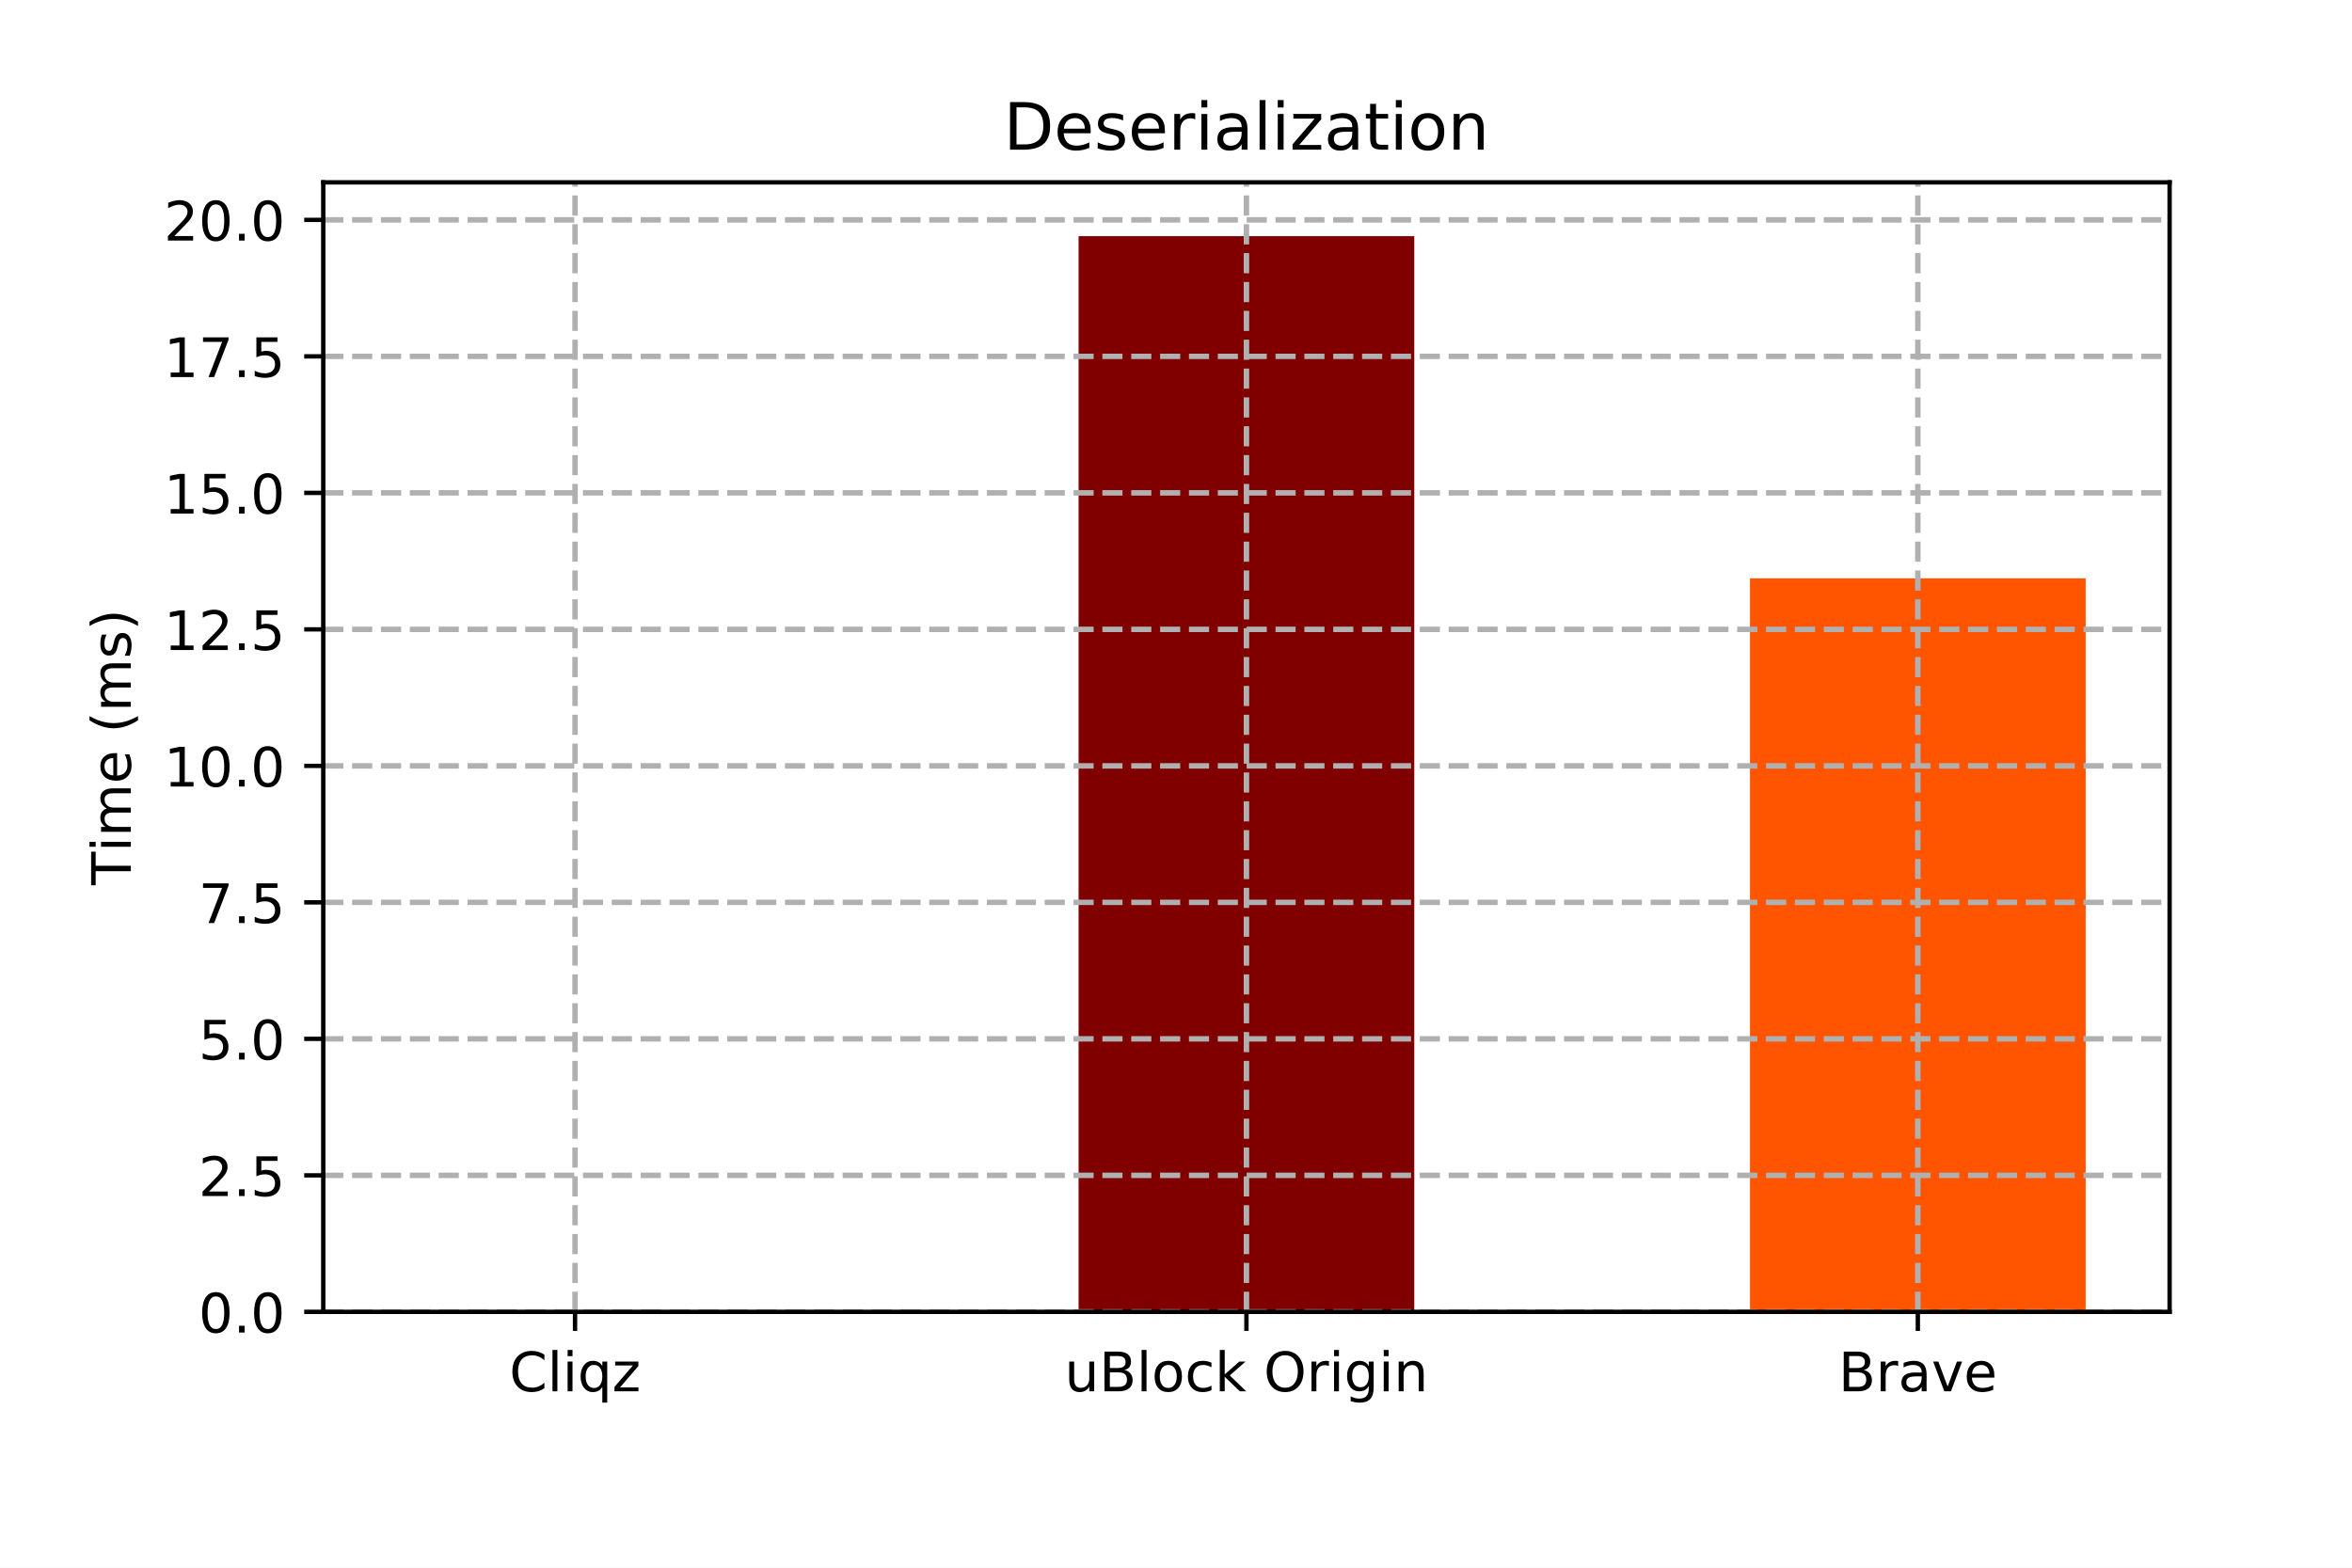
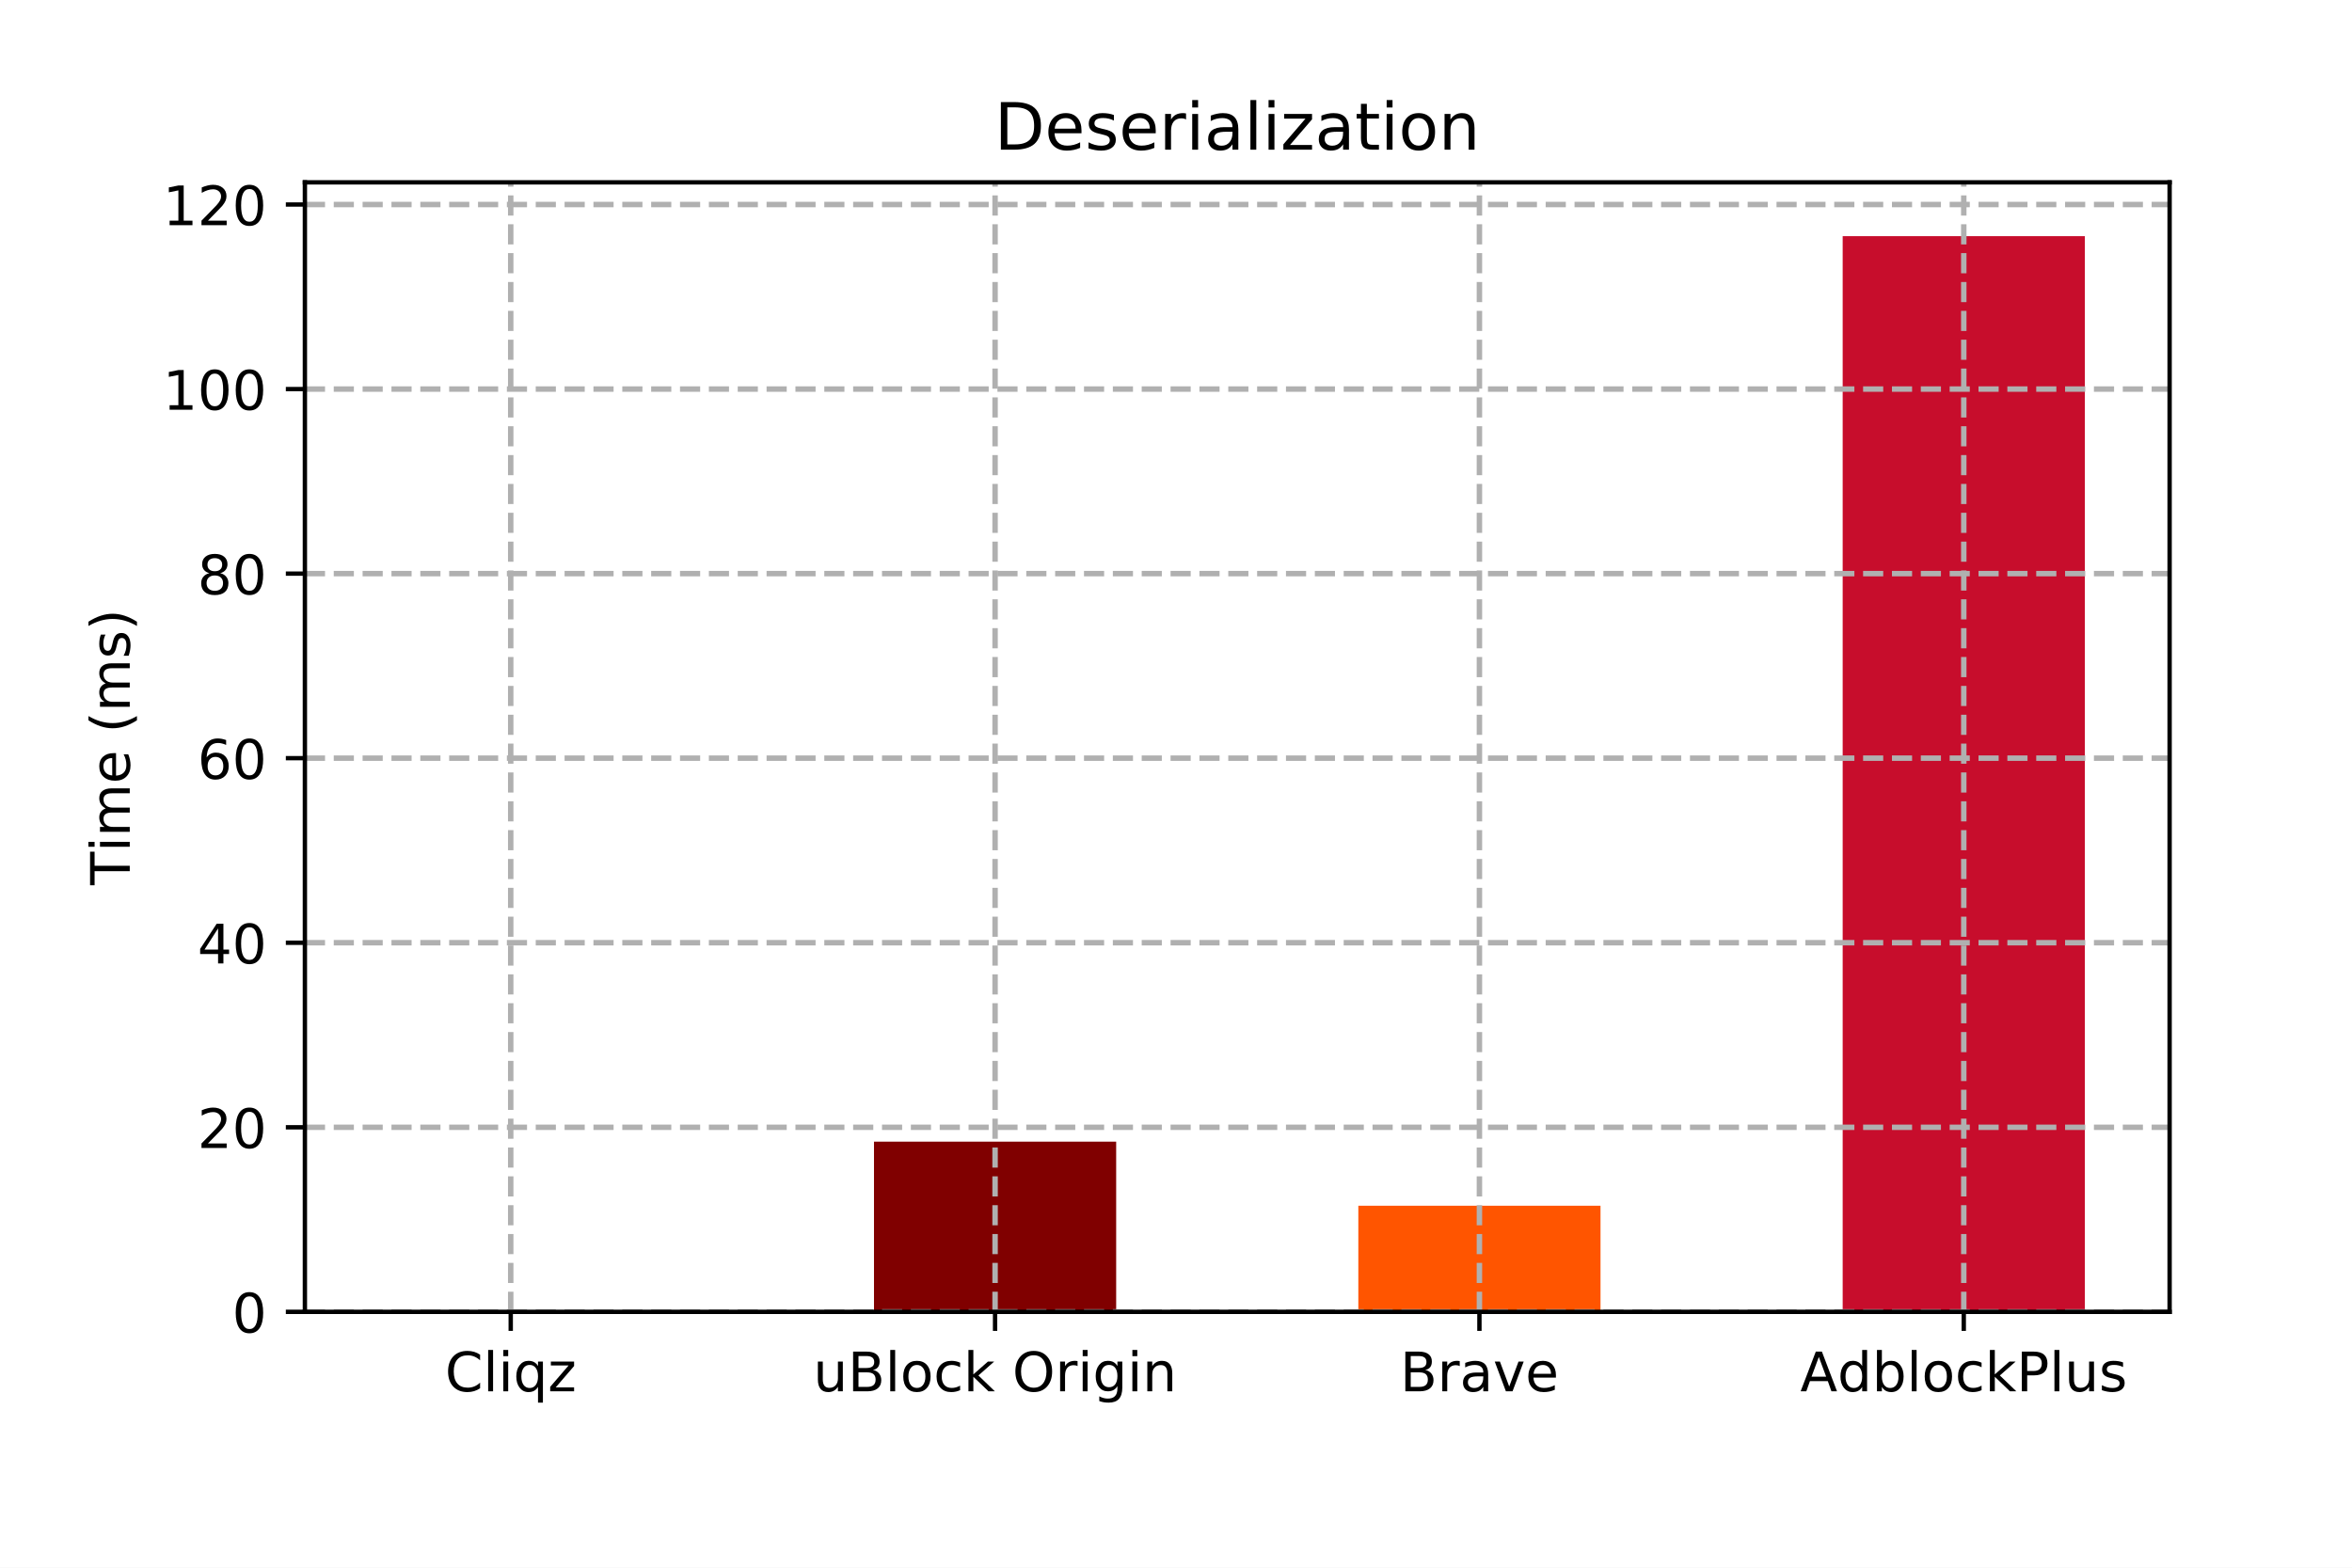
<svg xmlns="http://www.w3.org/2000/svg" xmlns:xlink="http://www.w3.org/1999/xlink" height="288pt" version="1.1" viewBox="0 0 432 288" width="432pt">
  <defs>
    <style type="text/css">
*{stroke-linecap:butt;stroke-linejoin:round;}
  </style>
  </defs>
  <g id="figure_1">
    <g id="patch_1">
      <path d="M 0 288  L 432 288  L 432 0  L 0 0  z " style="fill:#ffffff;" />
    </g>
    <g id="axes_1">
      <g id="patch_2">
-         <path d="M 59.375 241  L 398.5 241  L 398.5 33.5  L 59.375 33.5  z " style="fill:#ffffff;" />
+         <path d="M 56 241  L 398.5 241  L 398.5 33.5  L 56 33.5  z " style="fill:#ffffff;" />
      </g>
      <g id="patch_3">
-         <path clip-path="url(#p4734fa3792)" d="M 74.79 241  L 136.449 241  L 136.449 240.829  L 74.79 240.829  z " style="fill:#00aff0;" />
+         <path clip-path="url(#p1ea967d559)" d="M 71.568 241  L 116.049 241  L 116.049 240.891  L 71.568 240.891  z " style="fill:#00aff0;" />
      </g>
      <g id="patch_4">
-         <path clip-path="url(#p4734fa3792)" d="M 198.108 241  L 259.767 241  L 259.767 43.381  L 198.108 43.381  z " style="fill:#800000;" />
+         <path clip-path="url(#p1ea967d559)" d="M 160.529 241  L 205.01 241  L 205.01 209.735  L 160.529 209.735  z " style="fill:#800000;" />
      </g>
      <g id="patch_5">
-         <path clip-path="url(#p4734fa3792)" d="M 321.426 241  L 383.085 241  L 383.085 106.247  L 321.426 106.247  z " style="fill:#ff5500;" />
+         <path clip-path="url(#p1ea967d559)" d="M 249.49 241  L 293.971 241  L 293.971 221.506  L 249.49 221.506  z " style="fill:#ff5500;" />
+       </g>
+       <g id="patch_6">
+         <path clip-path="url(#p1ea967d559)" d="M 338.451 241  L 382.932 241  L 382.932 43.381  L 338.451 43.381  z " style="fill:#c70d2c;" />
      </g>
      <g id="matplotlib.axis_1">
        <g id="xtick_1">
          <g id="line2d_1">
-             <path clip-path="url(#p4734fa3792)" d="M 105.619 241  L 105.619 33.5  " style="fill:none;stroke:#b0b0b0;stroke-dasharray:3.7,1.6;stroke-dashoffset:0;" />
+             <path clip-path="url(#p1ea967d559)" d="M 93.808 241  L 93.808 33.5  " style="fill:none;stroke:#b0b0b0;stroke-dasharray:3.7,1.6;stroke-dashoffset:0;" />
          </g>
          <g id="line2d_2">
            <defs>
-               <path d="M 0 0  L 0 3.5  " id="mdade54102e" style="stroke:#000000;stroke-width:0.8;" />
-             </defs>
-             <g>
-               <use style="stroke:#000000;stroke-width:0.8;" x="105.619" xlink:href="#mdade54102e" y="241" />
+               <path d="M 0 0  L 0 3.5  " id="m08ce6fa8f7" style="stroke:#000000;stroke-width:0.8;" />
+             </defs>
+             <g>
+               <use style="stroke:#000000;stroke-width:0.8;" x="93.808" xlink:href="#m08ce6fa8f7" y="241" />
            </g>
          </g>
          <g id="text_1">
            <defs>
              <path d="M 64.406 67.281  L 64.406 56.891  Q 59.422 61.531 53.781 63.812  Q 48.141 66.109 41.797 66.109  Q 29.297 66.109 22.656 58.469  Q 16.016 50.828 16.016 36.375  Q 16.016 21.969 22.656 14.328  Q 29.297 6.688 41.797 6.688  Q 48.141 6.688 53.781 8.984  Q 59.422 11.281 64.406 15.922  L 64.406 5.609  Q 59.234 2.094 53.438 0.328  Q 47.656 -1.422 41.219 -1.422  Q 24.656 -1.422 15.125 8.703  Q 5.609 18.844 5.609 36.375  Q 5.609 53.953 15.125 64.078  Q 24.656 74.219 41.219 74.219  Q 47.75 74.219 53.531 72.484  Q 59.328 70.75 64.406 67.281  z " id="DejaVuSans-67" />
              <path d="M 9.422 75.984  L 18.406 75.984  L 18.406 0  L 9.422 0  z " id="DejaVuSans-108" />
              <path d="M 9.422 54.688  L 18.406 54.688  L 18.406 0  L 9.422 0  z M 9.422 75.984  L 18.406 75.984  L 18.406 64.594  L 9.422 64.594  z " id="DejaVuSans-105" />
              <path d="M 14.797 27.297  Q 14.797 17.391 18.875 11.75  Q 22.953 6.109 30.078 6.109  Q 37.203 6.109 41.297 11.75  Q 45.406 17.391 45.406 27.297  Q 45.406 37.203 41.297 42.844  Q 37.203 48.484 30.078 48.484  Q 22.953 48.484 18.875 42.844  Q 14.797 37.203 14.797 27.297  z M 45.406 8.203  Q 42.578 3.328 38.25 0.953  Q 33.938 -1.422 27.875 -1.422  Q 17.969 -1.422 11.734 6.484  Q 5.516 14.406 5.516 27.297  Q 5.516 40.188 11.734 48.094  Q 17.969 56 27.875 56  Q 33.938 56 38.25 53.625  Q 42.578 51.266 45.406 46.391  L 45.406 54.688  L 54.391 54.688  L 54.391 -20.797  L 45.406 -20.797  z " id="DejaVuSans-113" />
              <path d="M 5.516 54.688  L 48.188 54.688  L 48.188 46.484  L 14.406 7.172  L 48.188 7.172  L 48.188 0  L 4.297 0  L 4.297 8.203  L 38.094 47.516  L 5.516 47.516  z " id="DejaVuSans-122" />
            </defs>
-             <g transform="translate(93.55135 255.5984)scale(0.1 -0.1)">
+             <g transform="translate(81.74047 255.5984)scale(0.1 -0.1)">
              <use xlink:href="#DejaVuSans-67" />
              <use x="69.824" xlink:href="#DejaVuSans-108" />
              <use x="97.607" xlink:href="#DejaVuSans-105" />
              <use x="125.391" xlink:href="#DejaVuSans-113" />
              <use x="188.867" xlink:href="#DejaVuSans-122" />
            </g>
          </g>
        </g>
        <g id="xtick_2">
          <g id="line2d_3">
-             <path clip-path="url(#p4734fa3792)" d="M 228.938 241  L 228.938 33.5  " style="fill:none;stroke:#b0b0b0;stroke-dasharray:3.7,1.6;stroke-dashoffset:0;" />
+             <path clip-path="url(#p1ea967d559)" d="M 182.769 241  L 182.769 33.5  " style="fill:none;stroke:#b0b0b0;stroke-dasharray:3.7,1.6;stroke-dashoffset:0;" />
          </g>
          <g id="line2d_4">
            <g>
-               <use style="stroke:#000000;stroke-width:0.8;" x="228.938" xlink:href="#mdade54102e" y="241" />
+               <use style="stroke:#000000;stroke-width:0.8;" x="182.769" xlink:href="#m08ce6fa8f7" y="241" />
            </g>
          </g>
          <g id="text_2">
            <defs>
              <path d="M 8.5 21.578  L 8.5 54.688  L 17.484 54.688  L 17.484 21.922  Q 17.484 14.156 20.5 10.266  Q 23.531 6.391 29.594 6.391  Q 36.859 6.391 41.078 11.031  Q 45.312 15.672 45.312 23.688  L 45.312 54.688  L 54.297 54.688  L 54.297 0  L 45.312 0  L 45.312 8.406  Q 42.047 3.422 37.719 1  Q 33.406 -1.422 27.688 -1.422  Q 18.266 -1.422 13.375 4.438  Q 8.5 10.297 8.5 21.578  z M 31.109 56  z " id="DejaVuSans-117" />
              <path d="M 19.672 34.812  L 19.672 8.109  L 35.5 8.109  Q 43.453 8.109 47.281 11.406  Q 51.125 14.703 51.125 21.484  Q 51.125 28.328 47.281 31.562  Q 43.453 34.812 35.5 34.812  z M 19.672 64.797  L 19.672 42.828  L 34.281 42.828  Q 41.5 42.828 45.031 45.531  Q 48.578 48.25 48.578 53.812  Q 48.578 59.328 45.031 62.062  Q 41.5 64.797 34.281 64.797  z M 9.812 72.906  L 35.016 72.906  Q 46.297 72.906 52.391 68.219  Q 58.5 63.531 58.5 54.891  Q 58.5 48.188 55.375 44.234  Q 52.25 40.281 46.188 39.312  Q 53.469 37.75 57.5 32.781  Q 61.531 27.828 61.531 20.406  Q 61.531 10.641 54.891 5.312  Q 48.25 0 35.984 0  L 9.812 0  z " id="DejaVuSans-66" />
              <path d="M 30.609 48.391  Q 23.391 48.391 19.188 42.75  Q 14.984 37.109 14.984 27.297  Q 14.984 17.484 19.156 11.844  Q 23.344 6.203 30.609 6.203  Q 37.797 6.203 41.984 11.859  Q 46.188 17.531 46.188 27.297  Q 46.188 37.016 41.984 42.703  Q 37.797 48.391 30.609 48.391  z M 30.609 56  Q 42.328 56 49.016 48.375  Q 55.719 40.766 55.719 27.297  Q 55.719 13.875 49.016 6.219  Q 42.328 -1.422 30.609 -1.422  Q 18.844 -1.422 12.172 6.219  Q 5.516 13.875 5.516 27.297  Q 5.516 40.766 12.172 48.375  Q 18.844 56 30.609 56  z " id="DejaVuSans-111" />
              <path d="M 48.781 52.594  L 48.781 44.188  Q 44.969 46.297 41.141 47.344  Q 37.312 48.391 33.406 48.391  Q 24.656 48.391 19.812 42.844  Q 14.984 37.312 14.984 27.297  Q 14.984 17.281 19.812 11.734  Q 24.656 6.203 33.406 6.203  Q 37.312 6.203 41.141 7.25  Q 44.969 8.297 48.781 10.406  L 48.781 2.094  Q 45.016 0.344 40.984 -0.531  Q 36.969 -1.422 32.422 -1.422  Q 20.062 -1.422 12.781 6.344  Q 5.516 14.109 5.516 27.297  Q 5.516 40.672 12.859 48.328  Q 20.219 56 33.016 56  Q 37.156 56 41.109 55.141  Q 45.062 54.297 48.781 52.594  z " id="DejaVuSans-99" />
              <path d="M 9.078 75.984  L 18.109 75.984  L 18.109 31.109  L 44.922 54.688  L 56.391 54.688  L 27.391 29.109  L 57.625 0  L 45.906 0  L 18.109 26.703  L 18.109 0  L 9.078 0  z " id="DejaVuSans-107" />
              <path id="DejaVuSans-32" />
              <path d="M 39.406 66.219  Q 28.656 66.219 22.328 58.203  Q 16.016 50.203 16.016 36.375  Q 16.016 22.609 22.328 14.594  Q 28.656 6.594 39.406 6.594  Q 50.141 6.594 56.422 14.594  Q 62.703 22.609 62.703 36.375  Q 62.703 50.203 56.422 58.203  Q 50.141 66.219 39.406 66.219  z M 39.406 74.219  Q 54.734 74.219 63.906 63.938  Q 73.094 53.656 73.094 36.375  Q 73.094 19.141 63.906 8.859  Q 54.734 -1.422 39.406 -1.422  Q 24.031 -1.422 14.812 8.828  Q 5.609 19.094 5.609 36.375  Q 5.609 53.656 14.812 63.938  Q 24.031 74.219 39.406 74.219  z " id="DejaVuSans-79" />
              <path d="M 41.109 46.297  Q 39.594 47.172 37.812 47.578  Q 36.031 48 33.891 48  Q 26.266 48 22.188 43.047  Q 18.109 38.094 18.109 28.812  L 18.109 0  L 9.078 0  L 9.078 54.688  L 18.109 54.688  L 18.109 46.188  Q 20.953 51.172 25.484 53.578  Q 30.031 56 36.531 56  Q 37.453 56 38.578 55.875  Q 39.703 55.766 41.062 55.516  z " id="DejaVuSans-114" />
              <path d="M 45.406 27.984  Q 45.406 37.75 41.375 43.109  Q 37.359 48.484 30.078 48.484  Q 22.859 48.484 18.828 43.109  Q 14.797 37.75 14.797 27.984  Q 14.797 18.266 18.828 12.891  Q 22.859 7.516 30.078 7.516  Q 37.359 7.516 41.375 12.891  Q 45.406 18.266 45.406 27.984  z M 54.391 6.781  Q 54.391 -7.172 48.188 -13.984  Q 42 -20.797 29.203 -20.797  Q 24.469 -20.797 20.266 -20.094  Q 16.062 -19.391 12.109 -17.922  L 12.109 -9.188  Q 16.062 -11.328 19.922 -12.344  Q 23.781 -13.375 27.781 -13.375  Q 36.625 -13.375 41.016 -8.766  Q 45.406 -4.156 45.406 5.172  L 45.406 9.625  Q 42.625 4.781 38.281 2.391  Q 33.938 0 27.875 0  Q 17.828 0 11.672 7.656  Q 5.516 15.328 5.516 27.984  Q 5.516 40.672 11.672 48.328  Q 17.828 56 27.875 56  Q 33.938 56 38.281 53.609  Q 42.625 51.219 45.406 46.391  L 45.406 54.688  L 54.391 54.688  z " id="DejaVuSans-103" />
              <path d="M 54.891 33.016  L 54.891 0  L 45.906 0  L 45.906 32.719  Q 45.906 40.484 42.875 44.328  Q 39.844 48.188 33.797 48.188  Q 26.516 48.188 22.312 43.547  Q 18.109 38.922 18.109 30.906  L 18.109 0  L 9.078 0  L 9.078 54.688  L 18.109 54.688  L 18.109 46.188  Q 21.344 51.125 25.703 53.562  Q 30.078 56 35.797 56  Q 45.219 56 50.047 50.172  Q 54.891 44.344 54.891 33.016  z " id="DejaVuSans-110" />
            </defs>
-             <g transform="translate(195.5437 255.5984)scale(0.1 -0.1)">
+             <g transform="translate(149.3757 255.5984)scale(0.1 -0.1)">
              <use xlink:href="#DejaVuSans-117" />
              <use x="63.379" xlink:href="#DejaVuSans-66" />
              <use x="131.982" xlink:href="#DejaVuSans-108" />
              <use x="159.766" xlink:href="#DejaVuSans-111" />
              <use x="220.947" xlink:href="#DejaVuSans-99" />
              <use x="275.928" xlink:href="#DejaVuSans-107" />
              <use x="333.838" xlink:href="#DejaVuSans-32" />
              <use x="365.625" xlink:href="#DejaVuSans-79" />
              <use x="444.336" xlink:href="#DejaVuSans-114" />
              <use x="485.449" xlink:href="#DejaVuSans-105" />
              <use x="513.232" xlink:href="#DejaVuSans-103" />
              <use x="576.709" xlink:href="#DejaVuSans-105" />
              <use x="604.492" xlink:href="#DejaVuSans-110" />
            </g>
          </g>
        </g>
        <g id="xtick_3">
          <g id="line2d_5">
-             <path clip-path="url(#p4734fa3792)" d="M 352.256 241  L 352.256 33.5  " style="fill:none;stroke:#b0b0b0;stroke-dasharray:3.7,1.6;stroke-dashoffset:0;" />
+             <path clip-path="url(#p1ea967d559)" d="M 271.731 241  L 271.731 33.5  " style="fill:none;stroke:#b0b0b0;stroke-dasharray:3.7,1.6;stroke-dashoffset:0;" />
          </g>
          <g id="line2d_6">
            <g>
-               <use style="stroke:#000000;stroke-width:0.8;" x="352.256" xlink:href="#mdade54102e" y="241" />
+               <use style="stroke:#000000;stroke-width:0.8;" x="271.731" xlink:href="#m08ce6fa8f7" y="241" />
            </g>
          </g>
          <g id="text_3">
            <defs>
              <path d="M 34.281 27.484  Q 23.391 27.484 19.188 25  Q 14.984 22.516 14.984 16.5  Q 14.984 11.719 18.141 8.906  Q 21.297 6.109 26.703 6.109  Q 34.188 6.109 38.703 11.406  Q 43.219 16.703 43.219 25.484  L 43.219 27.484  z M 52.203 31.203  L 52.203 0  L 43.219 0  L 43.219 8.297  Q 40.141 3.328 35.547 0.953  Q 30.953 -1.422 24.312 -1.422  Q 15.922 -1.422 10.953 3.297  Q 6 8.016 6 15.922  Q 6 25.141 12.172 29.828  Q 18.359 34.516 30.609 34.516  L 43.219 34.516  L 43.219 35.406  Q 43.219 41.609 39.141 45  Q 35.062 48.391 27.688 48.391  Q 23 48.391 18.547 47.266  Q 14.109 46.141 10.016 43.891  L 10.016 52.203  Q 14.938 54.109 19.578 55.047  Q 24.219 56 28.609 56  Q 40.484 56 46.344 49.844  Q 52.203 43.703 52.203 31.203  z " id="DejaVuSans-97" />
              <path d="M 2.984 54.688  L 12.5 54.688  L 29.594 8.797  L 46.688 54.688  L 56.203 54.688  L 35.688 0  L 23.484 0  z " id="DejaVuSans-118" />
              <path d="M 56.203 29.594  L 56.203 25.203  L 14.891 25.203  Q 15.484 15.922 20.484 11.062  Q 25.484 6.203 34.422 6.203  Q 39.594 6.203 44.453 7.469  Q 49.312 8.734 54.109 11.281  L 54.109 2.781  Q 49.266 0.734 44.188 -0.344  Q 39.109 -1.422 33.891 -1.422  Q 20.797 -1.422 13.156 6.188  Q 5.516 13.812 5.516 26.812  Q 5.516 40.234 12.766 48.109  Q 20.016 56 32.328 56  Q 43.359 56 49.781 48.891  Q 56.203 41.797 56.203 29.594  z M 47.219 32.234  Q 47.125 39.594 43.094 43.984  Q 39.062 48.391 32.422 48.391  Q 24.906 48.391 20.391 44.141  Q 15.875 39.891 15.188 32.172  z " id="DejaVuSans-101" />
            </defs>
-             <g transform="translate(337.6697 255.5984)scale(0.1 -0.1)">
+             <g transform="translate(257.1446 255.5984)scale(0.1 -0.1)">
              <use xlink:href="#DejaVuSans-66" />
              <use x="68.604" xlink:href="#DejaVuSans-114" />
              <use x="109.717" xlink:href="#DejaVuSans-97" />
              <use x="170.996" xlink:href="#DejaVuSans-118" />
              <use x="230.176" xlink:href="#DejaVuSans-101" />
            </g>
          </g>
        </g>
+         <g id="xtick_4">
+           <g id="line2d_7">
+             <path clip-path="url(#p1ea967d559)" d="M 360.692 241  L 360.692 33.5  " style="fill:none;stroke:#b0b0b0;stroke-dasharray:3.7,1.6;stroke-dashoffset:0;" />
+           </g>
+           <g id="line2d_8">
+             <g>
+               <use style="stroke:#000000;stroke-width:0.8;" x="360.692" xlink:href="#m08ce6fa8f7" y="241" />
+             </g>
+           </g>
+           <g id="text_4">
+             <defs>
+               <path d="M 34.188 63.188  L 20.797 26.906  L 47.609 26.906  z M 28.609 72.906  L 39.797 72.906  L 67.578 0  L 57.328 0  L 50.688 18.703  L 17.828 18.703  L 11.188 0  L 0.781 0  z " id="DejaVuSans-65" />
+               <path d="M 45.406 46.391  L 45.406 75.984  L 54.391 75.984  L 54.391 0  L 45.406 0  L 45.406 8.203  Q 42.578 3.328 38.25 0.953  Q 33.938 -1.422 27.875 -1.422  Q 17.969 -1.422 11.734 6.484  Q 5.516 14.406 5.516 27.297  Q 5.516 40.188 11.734 48.094  Q 17.969 56 27.875 56  Q 33.938 56 38.25 53.625  Q 42.578 51.266 45.406 46.391  z M 14.797 27.297  Q 14.797 17.391 18.875 11.75  Q 22.953 6.109 30.078 6.109  Q 37.203 6.109 41.297 11.75  Q 45.406 17.391 45.406 27.297  Q 45.406 37.203 41.297 42.844  Q 37.203 48.484 30.078 48.484  Q 22.953 48.484 18.875 42.844  Q 14.797 37.203 14.797 27.297  z " id="DejaVuSans-100" />
+               <path d="M 48.688 27.297  Q 48.688 37.203 44.609 42.844  Q 40.531 48.484 33.406 48.484  Q 26.266 48.484 22.188 42.844  Q 18.109 37.203 18.109 27.297  Q 18.109 17.391 22.188 11.75  Q 26.266 6.109 33.406 6.109  Q 40.531 6.109 44.609 11.75  Q 48.688 17.391 48.688 27.297  z M 18.109 46.391  Q 20.953 51.266 25.266 53.625  Q 29.594 56 35.594 56  Q 45.562 56 51.781 48.094  Q 58.016 40.188 58.016 27.297  Q 58.016 14.406 51.781 6.484  Q 45.562 -1.422 35.594 -1.422  Q 29.594 -1.422 25.266 0.953  Q 20.953 3.328 18.109 8.203  L 18.109 0  L 9.078 0  L 9.078 75.984  L 18.109 75.984  z " id="DejaVuSans-98" />
+               <path d="M 19.672 64.797  L 19.672 37.406  L 32.078 37.406  Q 38.969 37.406 42.719 40.969  Q 46.484 44.531 46.484 51.125  Q 46.484 57.672 42.719 61.234  Q 38.969 64.797 32.078 64.797  z M 9.812 72.906  L 32.078 72.906  Q 44.344 72.906 50.609 67.359  Q 56.891 61.812 56.891 51.125  Q 56.891 40.328 50.609 34.812  Q 44.344 29.297 32.078 29.297  L 19.672 29.297  L 19.672 0  L 9.812 0  z " id="DejaVuSans-80" />
+               <path d="M 44.281 53.078  L 44.281 44.578  Q 40.484 46.531 36.375 47.5  Q 32.281 48.484 27.875 48.484  Q 21.188 48.484 17.844 46.438  Q 14.5 44.391 14.5 40.281  Q 14.5 37.156 16.891 35.375  Q 19.281 33.594 26.516 31.984  L 29.594 31.297  Q 39.156 29.25 43.188 25.516  Q 47.219 21.781 47.219 15.094  Q 47.219 7.469 41.188 3.016  Q 35.156 -1.422 24.609 -1.422  Q 20.219 -1.422 15.453 -0.562  Q 10.688 0.297 5.422 2  L 5.422 11.281  Q 10.406 8.688 15.234 7.391  Q 20.062 6.109 24.812 6.109  Q 31.156 6.109 34.562 8.281  Q 37.984 10.453 37.984 14.406  Q 37.984 18.062 35.516 20.016  Q 33.062 21.969 24.703 23.781  L 21.578 24.516  Q 13.234 26.266 9.516 29.906  Q 5.812 33.547 5.812 39.891  Q 5.812 47.609 11.281 51.797  Q 16.75 56 26.812 56  Q 31.781 56 36.172 55.266  Q 40.578 54.547 44.281 53.078  z " id="DejaVuSans-115" />
+             </defs>
+             <g transform="translate(330.6533 255.5984)scale(0.1 -0.1)">
+               <use xlink:href="#DejaVuSans-65" />
+               <use x="68.393" xlink:href="#DejaVuSans-100" />
+               <use x="131.869" xlink:href="#DejaVuSans-98" />
+               <use x="195.346" xlink:href="#DejaVuSans-108" />
+               <use x="223.129" xlink:href="#DejaVuSans-111" />
+               <use x="284.311" xlink:href="#DejaVuSans-99" />
+               <use x="339.291" xlink:href="#DejaVuSans-107" />
+               <use x="397.201" xlink:href="#DejaVuSans-80" />
+               <use x="457.504" xlink:href="#DejaVuSans-108" />
+               <use x="485.287" xlink:href="#DejaVuSans-117" />
+               <use x="548.666" xlink:href="#DejaVuSans-115" />
+             </g>
+           </g>
+         </g>
      </g>
      <g id="matplotlib.axis_2">
        <g id="ytick_1">
-           <g id="line2d_7">
-             <path clip-path="url(#p4734fa3792)" d="M 59.375 241  L 398.5 241  " style="fill:none;stroke:#b0b0b0;stroke-dasharray:3.7,1.6;stroke-dashoffset:0;" />
-           </g>
-           <g id="line2d_8">
-             <defs>
-               <path d="M 0 0  L -3.5 0  " id="me4d6c74200" style="stroke:#000000;stroke-width:0.8;" />
-             </defs>
-             <g>
-               <use style="stroke:#000000;stroke-width:0.8;" x="59.375" xlink:href="#me4d6c74200" y="241" />
-             </g>
-           </g>
-           <g id="text_4">
+           <g id="line2d_9">
+             <path clip-path="url(#p1ea967d559)" d="M 56 241  L 398.5 241  " style="fill:none;stroke:#b0b0b0;stroke-dasharray:3.7,1.6;stroke-dashoffset:0;" />
+           </g>
+           <g id="line2d_10">
+             <defs>
+               <path d="M 0 0  L -3.5 0  " id="m7f2d36bb5a" style="stroke:#000000;stroke-width:0.8;" />
+             </defs>
+             <g>
+               <use style="stroke:#000000;stroke-width:0.8;" x="56" xlink:href="#m7f2d36bb5a" y="241" />
+             </g>
+           </g>
+           <g id="text_5">
            <defs>
              <path d="M 31.781 66.406  Q 24.172 66.406 20.328 58.906  Q 16.5 51.422 16.5 36.375  Q 16.5 21.391 20.328 13.891  Q 24.172 6.391 31.781 6.391  Q 39.453 6.391 43.281 13.891  Q 47.125 21.391 47.125 36.375  Q 47.125 51.422 43.281 58.906  Q 39.453 66.406 31.781 66.406  z M 31.781 74.219  Q 44.047 74.219 50.516 64.516  Q 56.984 54.828 56.984 36.375  Q 56.984 17.969 50.516 8.266  Q 44.047 -1.422 31.781 -1.422  Q 19.531 -1.422 13.062 8.266  Q 6.594 17.969 6.594 36.375  Q 6.594 54.828 13.062 64.516  Q 19.531 74.219 31.781 74.219  z " id="DejaVuSans-48" />
-               <path d="M 10.688 12.406  L 21 12.406  L 21 0  L 10.688 0  z " id="DejaVuSans-46" />
-             </defs>
-             <g transform="translate(36.47187 244.7992)scale(0.1 -0.1)">
+             </defs>
+             <g transform="translate(42.6375 244.7992)scale(0.1 -0.1)">
              <use xlink:href="#DejaVuSans-48" />
-               <use x="63.623" xlink:href="#DejaVuSans-46" />
-               <use x="95.41" xlink:href="#DejaVuSans-48" />
            </g>
          </g>
        </g>
        <g id="ytick_2">
-           <g id="line2d_9">
-             <path clip-path="url(#p4734fa3792)" d="M 59.375 215.924  L 398.5 215.924  " style="fill:none;stroke:#b0b0b0;stroke-dasharray:3.7,1.6;stroke-dashoffset:0;" />
-           </g>
-           <g id="line2d_10">
-             <g>
-               <use style="stroke:#000000;stroke-width:0.8;" x="59.375" xlink:href="#me4d6c74200" y="215.924" />
-             </g>
-           </g>
-           <g id="text_5">
+           <g id="line2d_11">
+             <path clip-path="url(#p1ea967d559)" d="M 56 207.095  L 398.5 207.095  " style="fill:none;stroke:#b0b0b0;stroke-dasharray:3.7,1.6;stroke-dashoffset:0;" />
+           </g>
+           <g id="line2d_12">
+             <g>
+               <use style="stroke:#000000;stroke-width:0.8;" x="56" xlink:href="#m7f2d36bb5a" y="207.095" />
+             </g>
+           </g>
+           <g id="text_6">
            <defs>
              <path d="M 19.188 8.297  L 53.609 8.297  L 53.609 0  L 7.328 0  L 7.328 8.297  Q 12.938 14.109 22.625 23.891  Q 32.328 33.688 34.812 36.531  Q 39.547 41.844 41.422 45.531  Q 43.312 49.219 43.312 52.781  Q 43.312 58.594 39.234 62.25  Q 35.156 65.922 28.609 65.922  Q 23.969 65.922 18.812 64.312  Q 13.672 62.703 7.812 59.422  L 7.812 69.391  Q 13.766 71.781 18.938 73  Q 24.125 74.219 28.422 74.219  Q 39.75 74.219 46.484 68.547  Q 53.219 62.891 53.219 53.422  Q 53.219 48.922 51.531 44.891  Q 49.859 40.875 45.406 35.406  Q 44.188 33.984 37.641 27.219  Q 31.109 20.453 19.188 8.297  z " id="DejaVuSans-50" />
-               <path d="M 10.797 72.906  L 49.516 72.906  L 49.516 64.594  L 19.828 64.594  L 19.828 46.734  Q 21.969 47.469 24.109 47.828  Q 26.266 48.188 28.422 48.188  Q 40.625 48.188 47.75 41.5  Q 54.891 34.812 54.891 23.391  Q 54.891 11.625 47.562 5.094  Q 40.234 -1.422 26.906 -1.422  Q 22.312 -1.422 17.547 -0.641  Q 12.797 0.141 7.719 1.703  L 7.719 11.625  Q 12.109 9.234 16.797 8.062  Q 21.484 6.891 26.703 6.891  Q 35.156 6.891 40.078 11.328  Q 45.016 15.766 45.016 23.391  Q 45.016 31 40.078 35.438  Q 35.156 39.891 26.703 39.891  Q 22.75 39.891 18.812 39.016  Q 14.891 38.141 10.797 36.281  z " id="DejaVuSans-53" />
-             </defs>
-             <g transform="translate(36.47187 219.7234)scale(0.1 -0.1)">
+             </defs>
+             <g transform="translate(36.275 210.8943)scale(0.1 -0.1)">
              <use xlink:href="#DejaVuSans-50" />
-               <use x="63.623" xlink:href="#DejaVuSans-46" />
-               <use x="95.41" xlink:href="#DejaVuSans-53" />
+               <use x="63.623" xlink:href="#DejaVuSans-48" />
            </g>
          </g>
        </g>
        <g id="ytick_3">
-           <g id="line2d_11">
-             <path clip-path="url(#p4734fa3792)" d="M 59.375 190.848  L 398.5 190.848  " style="fill:none;stroke:#b0b0b0;stroke-dasharray:3.7,1.6;stroke-dashoffset:0;" />
-           </g>
-           <g id="line2d_12">
-             <g>
-               <use style="stroke:#000000;stroke-width:0.8;" x="59.375" xlink:href="#me4d6c74200" y="190.848" />
-             </g>
-           </g>
-           <g id="text_6">
-             <g transform="translate(36.47187 194.6475)scale(0.1 -0.1)">
-               <use xlink:href="#DejaVuSans-53" />
-               <use x="63.623" xlink:href="#DejaVuSans-46" />
-               <use x="95.41" xlink:href="#DejaVuSans-48" />
+           <g id="line2d_13">
+             <path clip-path="url(#p1ea967d559)" d="M 56 173.19  L 398.5 173.19  " style="fill:none;stroke:#b0b0b0;stroke-dasharray:3.7,1.6;stroke-dashoffset:0;" />
+           </g>
+           <g id="line2d_14">
+             <g>
+               <use style="stroke:#000000;stroke-width:0.8;" x="56" xlink:href="#m7f2d36bb5a" y="173.19" />
+             </g>
+           </g>
+           <g id="text_7">
+             <defs>
+               <path d="M 37.797 64.312  L 12.891 25.391  L 37.797 25.391  z M 35.203 72.906  L 47.609 72.906  L 47.609 25.391  L 58.016 25.391  L 58.016 17.188  L 47.609 17.188  L 47.609 0  L 37.797 0  L 37.797 17.188  L 4.891 17.188  L 4.891 26.703  z " id="DejaVuSans-52" />
+             </defs>
+             <g transform="translate(36.275 176.9894)scale(0.1 -0.1)">
+               <use xlink:href="#DejaVuSans-52" />
+               <use x="63.623" xlink:href="#DejaVuSans-48" />
            </g>
          </g>
        </g>
        <g id="ytick_4">
-           <g id="line2d_13">
-             <path clip-path="url(#p4734fa3792)" d="M 59.375 165.772  L 398.5 165.772  " style="fill:none;stroke:#b0b0b0;stroke-dasharray:3.7,1.6;stroke-dashoffset:0;" />
-           </g>
-           <g id="line2d_14">
-             <g>
-               <use style="stroke:#000000;stroke-width:0.8;" x="59.375" xlink:href="#me4d6c74200" y="165.772" />
-             </g>
-           </g>
-           <g id="text_7">
-             <defs>
-               <path d="M 8.203 72.906  L 55.078 72.906  L 55.078 68.703  L 28.609 0  L 18.312 0  L 43.219 64.594  L 8.203 64.594  z " id="DejaVuSans-55" />
-             </defs>
-             <g transform="translate(36.47187 169.5717)scale(0.1 -0.1)">
-               <use xlink:href="#DejaVuSans-55" />
-               <use x="63.623" xlink:href="#DejaVuSans-46" />
-               <use x="95.41" xlink:href="#DejaVuSans-53" />
+           <g id="line2d_15">
+             <path clip-path="url(#p1ea967d559)" d="M 56 139.285  L 398.5 139.285  " style="fill:none;stroke:#b0b0b0;stroke-dasharray:3.7,1.6;stroke-dashoffset:0;" />
+           </g>
+           <g id="line2d_16">
+             <g>
+               <use style="stroke:#000000;stroke-width:0.8;" x="56" xlink:href="#m7f2d36bb5a" y="139.285" />
+             </g>
+           </g>
+           <g id="text_8">
+             <defs>
+               <path d="M 33.016 40.375  Q 26.375 40.375 22.484 35.828  Q 18.609 31.297 18.609 23.391  Q 18.609 15.531 22.484 10.953  Q 26.375 6.391 33.016 6.391  Q 39.656 6.391 43.531 10.953  Q 47.406 15.531 47.406 23.391  Q 47.406 31.297 43.531 35.828  Q 39.656 40.375 33.016 40.375  z M 52.594 71.297  L 52.594 62.312  Q 48.875 64.062 45.094 64.984  Q 41.312 65.922 37.594 65.922  Q 27.828 65.922 22.672 59.328  Q 17.531 52.734 16.797 39.406  Q 19.672 43.656 24.016 45.922  Q 28.375 48.188 33.594 48.188  Q 44.578 48.188 50.953 41.516  Q 57.328 34.859 57.328 23.391  Q 57.328 12.156 50.688 5.359  Q 44.047 -1.422 33.016 -1.422  Q 20.359 -1.422 13.672 8.266  Q 6.984 17.969 6.984 36.375  Q 6.984 53.656 15.188 63.938  Q 23.391 74.219 37.203 74.219  Q 40.922 74.219 44.703 73.484  Q 48.484 72.75 52.594 71.297  z " id="DejaVuSans-54" />
+             </defs>
+             <g transform="translate(36.275 143.0845)scale(0.1 -0.1)">
+               <use xlink:href="#DejaVuSans-54" />
+               <use x="63.623" xlink:href="#DejaVuSans-48" />
            </g>
          </g>
        </g>
        <g id="ytick_5">
-           <g id="line2d_15">
-             <path clip-path="url(#p4734fa3792)" d="M 59.375 140.697  L 398.5 140.697  " style="fill:none;stroke:#b0b0b0;stroke-dasharray:3.7,1.6;stroke-dashoffset:0;" />
-           </g>
-           <g id="line2d_16">
-             <g>
-               <use style="stroke:#000000;stroke-width:0.8;" x="59.375" xlink:href="#me4d6c74200" y="140.697" />
-             </g>
-           </g>
-           <g id="text_8">
+           <g id="line2d_17">
+             <path clip-path="url(#p1ea967d559)" d="M 56 105.38  L 398.5 105.38  " style="fill:none;stroke:#b0b0b0;stroke-dasharray:3.7,1.6;stroke-dashoffset:0;" />
+           </g>
+           <g id="line2d_18">
+             <g>
+               <use style="stroke:#000000;stroke-width:0.8;" x="56" xlink:href="#m7f2d36bb5a" y="105.38" />
+             </g>
+           </g>
+           <g id="text_9">
+             <defs>
+               <path d="M 31.781 34.625  Q 24.75 34.625 20.719 30.859  Q 16.703 27.094 16.703 20.516  Q 16.703 13.922 20.719 10.156  Q 24.75 6.391 31.781 6.391  Q 38.812 6.391 42.859 10.172  Q 46.922 13.969 46.922 20.516  Q 46.922 27.094 42.891 30.859  Q 38.875 34.625 31.781 34.625  z M 21.922 38.812  Q 15.578 40.375 12.031 44.719  Q 8.5 49.078 8.5 55.328  Q 8.5 64.062 14.719 69.141  Q 20.953 74.219 31.781 74.219  Q 42.672 74.219 48.875 69.141  Q 55.078 64.062 55.078 55.328  Q 55.078 49.078 51.531 44.719  Q 48 40.375 41.703 38.812  Q 48.828 37.156 52.797 32.312  Q 56.781 27.484 56.781 20.516  Q 56.781 9.906 50.312 4.234  Q 43.844 -1.422 31.781 -1.422  Q 19.734 -1.422 13.25 4.234  Q 6.781 9.906 6.781 20.516  Q 6.781 27.484 10.781 32.312  Q 14.797 37.156 21.922 38.812  z M 18.312 54.391  Q 18.312 48.734 21.844 45.562  Q 25.391 42.391 31.781 42.391  Q 38.141 42.391 41.719 45.562  Q 45.312 48.734 45.312 54.391  Q 45.312 60.062 41.719 63.234  Q 38.141 66.406 31.781 66.406  Q 25.391 66.406 21.844 63.234  Q 18.312 60.062 18.312 54.391  z " id="DejaVuSans-56" />
+             </defs>
+             <g transform="translate(36.275 109.1796)scale(0.1 -0.1)">
+               <use xlink:href="#DejaVuSans-56" />
+               <use x="63.623" xlink:href="#DejaVuSans-48" />
+             </g>
+           </g>
+         </g>
+         <g id="ytick_6">
+           <g id="line2d_19">
+             <path clip-path="url(#p1ea967d559)" d="M 56 71.476  L 398.5 71.476  " style="fill:none;stroke:#b0b0b0;stroke-dasharray:3.7,1.6;stroke-dashoffset:0;" />
+           </g>
+           <g id="line2d_20">
+             <g>
+               <use style="stroke:#000000;stroke-width:0.8;" x="56" xlink:href="#m7f2d36bb5a" y="71.476" />
+             </g>
+           </g>
+           <g id="text_10">
            <defs>
              <path d="M 12.406 8.297  L 28.516 8.297  L 28.516 63.922  L 10.984 60.406  L 10.984 69.391  L 28.422 72.906  L 38.281 72.906  L 38.281 8.297  L 54.391 8.297  L 54.391 0  L 12.406 0  z " id="DejaVuSans-49" />
            </defs>
-             <g transform="translate(30.10938 144.4958)scale(0.1 -0.1)">
+             <g transform="translate(29.9125 75.27473)scale(0.1 -0.1)">
              <use xlink:href="#DejaVuSans-49" />
              <use x="63.623" xlink:href="#DejaVuSans-48" />
-               <use x="127.246" xlink:href="#DejaVuSans-46" />
-               <use x="159.033" xlink:href="#DejaVuSans-48" />
-             </g>
-           </g>
-         </g>
-         <g id="ytick_6">
-           <g id="line2d_17">
-             <path clip-path="url(#p4734fa3792)" d="M 59.375 115.621  L 398.5 115.621  " style="fill:none;stroke:#b0b0b0;stroke-dasharray:3.7,1.6;stroke-dashoffset:0;" />
-           </g>
-           <g id="line2d_18">
-             <g>
-               <use style="stroke:#000000;stroke-width:0.8;" x="59.375" xlink:href="#me4d6c74200" y="115.621" />
-             </g>
-           </g>
-           <g id="text_9">
-             <g transform="translate(30.10938 119.42)scale(0.1 -0.1)">
+               <use x="127.246" xlink:href="#DejaVuSans-48" />
+             </g>
+           </g>
+         </g>
+         <g id="ytick_7">
+           <g id="line2d_21">
+             <path clip-path="url(#p1ea967d559)" d="M 56 37.571  L 398.5 37.571  " style="fill:none;stroke:#b0b0b0;stroke-dasharray:3.7,1.6;stroke-dashoffset:0;" />
+           </g>
+           <g id="line2d_22">
+             <g>
+               <use style="stroke:#000000;stroke-width:0.8;" x="56" xlink:href="#m7f2d36bb5a" y="37.571" />
+             </g>
+           </g>
+           <g id="text_11">
+             <g transform="translate(29.9125 41.36983)scale(0.1 -0.1)">
              <use xlink:href="#DejaVuSans-49" />
              <use x="63.623" xlink:href="#DejaVuSans-50" />
-               <use x="127.246" xlink:href="#DejaVuSans-46" />
-               <use x="159.033" xlink:href="#DejaVuSans-53" />
-             </g>
-           </g>
-         </g>
-         <g id="ytick_7">
-           <g id="line2d_19">
-             <path clip-path="url(#p4734fa3792)" d="M 59.375 90.545  L 398.5 90.545  " style="fill:none;stroke:#b0b0b0;stroke-dasharray:3.7,1.6;stroke-dashoffset:0;" />
-           </g>
-           <g id="line2d_20">
-             <g>
-               <use style="stroke:#000000;stroke-width:0.8;" x="59.375" xlink:href="#me4d6c74200" y="90.545" />
-             </g>
-           </g>
-           <g id="text_10">
-             <g transform="translate(30.10938 94.34417)scale(0.1 -0.1)">
-               <use xlink:href="#DejaVuSans-49" />
-               <use x="63.623" xlink:href="#DejaVuSans-53" />
-               <use x="127.246" xlink:href="#DejaVuSans-46" />
-               <use x="159.033" xlink:href="#DejaVuSans-48" />
-             </g>
-           </g>
-         </g>
-         <g id="ytick_8">
-           <g id="line2d_21">
-             <path clip-path="url(#p4734fa3792)" d="M 59.375 65.469  L 398.5 65.469  " style="fill:none;stroke:#b0b0b0;stroke-dasharray:3.7,1.6;stroke-dashoffset:0;" />
-           </g>
-           <g id="line2d_22">
-             <g>
-               <use style="stroke:#000000;stroke-width:0.8;" x="59.375" xlink:href="#me4d6c74200" y="65.469" />
-             </g>
-           </g>
-           <g id="text_11">
-             <g transform="translate(30.10938 69.26832)scale(0.1 -0.1)">
-               <use xlink:href="#DejaVuSans-49" />
-               <use x="63.623" xlink:href="#DejaVuSans-55" />
-               <use x="127.246" xlink:href="#DejaVuSans-46" />
-               <use x="159.033" xlink:href="#DejaVuSans-53" />
-             </g>
-           </g>
-         </g>
-         <g id="ytick_9">
-           <g id="line2d_23">
-             <path clip-path="url(#p4734fa3792)" d="M 59.375 40.393  L 398.5 40.393  " style="fill:none;stroke:#b0b0b0;stroke-dasharray:3.7,1.6;stroke-dashoffset:0;" />
-           </g>
-           <g id="line2d_24">
-             <g>
-               <use style="stroke:#000000;stroke-width:0.8;" x="59.375" xlink:href="#me4d6c74200" y="40.393" />
-             </g>
-           </g>
-           <g id="text_12">
-             <g transform="translate(30.10938 44.19248)scale(0.1 -0.1)">
-               <use xlink:href="#DejaVuSans-50" />
-               <use x="63.623" xlink:href="#DejaVuSans-48" />
-               <use x="127.246" xlink:href="#DejaVuSans-46" />
-               <use x="159.033" xlink:href="#DejaVuSans-48" />
-             </g>
-           </g>
-         </g>
-         <g id="text_13">
+               <use x="127.246" xlink:href="#DejaVuSans-48" />
+             </g>
+           </g>
+         </g>
+         <g id="text_12">
          <defs>
            <path d="M -0.297 72.906  L 61.375 72.906  L 61.375 64.594  L 35.5 64.594  L 35.5 0  L 25.594 0  L 25.594 64.594  L -0.297 64.594  z " id="DejaVuSans-84" />
            <path d="M 52 44.188  Q 55.375 50.25 60.062 53.125  Q 64.75 56 71.094 56  Q 79.641 56 84.281 50.016  Q 88.922 44.047 88.922 33.016  L 88.922 0  L 79.891 0  L 79.891 32.719  Q 79.891 40.578 77.094 44.375  Q 74.312 48.188 68.609 48.188  Q 61.625 48.188 57.562 43.547  Q 53.516 38.922 53.516 30.906  L 53.516 0  L 44.484 0  L 44.484 32.719  Q 44.484 40.625 41.703 44.406  Q 38.922 48.188 33.109 48.188  Q 26.219 48.188 22.156 43.531  Q 18.109 38.875 18.109 30.906  L 18.109 0  L 9.078 0  L 9.078 54.688  L 18.109 54.688  L 18.109 46.188  Q 21.188 51.219 25.484 53.609  Q 29.781 56 35.688 56  Q 41.656 56 45.828 52.969  Q 50 49.953 52 44.188  z " id="DejaVuSans-109" />
            <path d="M 31 75.875  Q 24.469 64.656 21.281 53.656  Q 18.109 42.672 18.109 31.391  Q 18.109 20.125 21.312 9.062  Q 24.516 -2 31 -13.188  L 23.188 -13.188  Q 15.875 -1.703 12.234 9.375  Q 8.594 20.453 8.594 31.391  Q 8.594 42.281 12.203 53.312  Q 15.828 64.359 23.188 75.875  z " id="DejaVuSans-40" />
-             <path d="M 44.281 53.078  L 44.281 44.578  Q 40.484 46.531 36.375 47.5  Q 32.281 48.484 27.875 48.484  Q 21.188 48.484 17.844 46.438  Q 14.5 44.391 14.5 40.281  Q 14.5 37.156 16.891 35.375  Q 19.281 33.594 26.516 31.984  L 29.594 31.297  Q 39.156 29.25 43.188 25.516  Q 47.219 21.781 47.219 15.094  Q 47.219 7.469 41.188 3.016  Q 35.156 -1.422 24.609 -1.422  Q 20.219 -1.422 15.453 -0.562  Q 10.688 0.297 5.422 2  L 5.422 11.281  Q 10.406 8.688 15.234 7.391  Q 20.062 6.109 24.812 6.109  Q 31.156 6.109 34.562 8.281  Q 37.984 10.453 37.984 14.406  Q 37.984 18.062 35.516 20.016  Q 33.062 21.969 24.703 23.781  L 21.578 24.516  Q 13.234 26.266 9.516 29.906  Q 5.812 33.547 5.812 39.891  Q 5.812 47.609 11.281 51.797  Q 16.75 56 26.812 56  Q 31.781 56 36.172 55.266  Q 40.578 54.547 44.281 53.078  z " id="DejaVuSans-115" />
            <path d="M 8.016 75.875  L 15.828 75.875  Q 23.141 64.359 26.781 53.312  Q 30.422 42.281 30.422 31.391  Q 30.422 20.453 26.781 9.375  Q 23.141 -1.703 15.828 -13.188  L 8.016 -13.188  Q 14.5 -2 17.703 9.062  Q 20.906 20.125 20.906 31.391  Q 20.906 42.672 17.703 53.656  Q 14.5 64.656 8.016 75.875  z " id="DejaVuSans-41" />
          </defs>
-           <g transform="translate(24.02969 162.6031)rotate(-90)scale(0.1 -0.1)">
+           <g transform="translate(23.83281 162.6031)rotate(-90)scale(0.1 -0.1)">
            <use xlink:href="#DejaVuSans-84" />
            <use x="61.037" xlink:href="#DejaVuSans-105" />
            <use x="88.82" xlink:href="#DejaVuSans-109" />
            <use x="186.232" xlink:href="#DejaVuSans-101" />
            <use x="247.756" xlink:href="#DejaVuSans-32" />
            <use x="279.543" xlink:href="#DejaVuSans-40" />
            <use x="318.557" xlink:href="#DejaVuSans-109" />
            <use x="415.969" xlink:href="#DejaVuSans-115" />
            <use x="468.068" xlink:href="#DejaVuSans-41" />
          </g>
        </g>
      </g>
-       <g id="patch_6">
-         <path d="M 59.375 241  L 59.375 33.5  " style="fill:none;stroke:#000000;stroke-linecap:square;stroke-linejoin:miter;stroke-width:0.8;" />
-       </g>
      <g id="patch_7">
+         <path d="M 56 241  L 56 33.5  " style="fill:none;stroke:#000000;stroke-linecap:square;stroke-linejoin:miter;stroke-width:0.8;" />
+       </g>
+       <g id="patch_8">
        <path d="M 398.5 241  L 398.5 33.5  " style="fill:none;stroke:#000000;stroke-linecap:square;stroke-linejoin:miter;stroke-width:0.8;" />
      </g>
-       <g id="patch_8">
-         <path d="M 59.375 241  L 398.5 241  " style="fill:none;stroke:#000000;stroke-linecap:square;stroke-linejoin:miter;stroke-width:0.8;" />
-       </g>
      <g id="patch_9">
-         <path d="M 59.375 33.5  L 398.5 33.5  " style="fill:none;stroke:#000000;stroke-linecap:square;stroke-linejoin:miter;stroke-width:0.8;" />
-       </g>
-       <g id="text_14">
+         <path d="M 56 241  L 398.5 241  " style="fill:none;stroke:#000000;stroke-linecap:square;stroke-linejoin:miter;stroke-width:0.8;" />
+       </g>
+       <g id="patch_10">
+         <path d="M 56 33.5  L 398.5 33.5  " style="fill:none;stroke:#000000;stroke-linecap:square;stroke-linejoin:miter;stroke-width:0.8;" />
+       </g>
+       <g id="text_13">
        <defs>
          <path d="M 19.672 64.797  L 19.672 8.109  L 31.594 8.109  Q 46.688 8.109 53.688 14.938  Q 60.688 21.781 60.688 36.531  Q 60.688 51.172 53.688 57.984  Q 46.688 64.797 31.594 64.797  z M 9.812 72.906  L 30.078 72.906  Q 51.266 72.906 61.172 64.094  Q 71.094 55.281 71.094 36.531  Q 71.094 17.672 61.125 8.828  Q 51.172 0 30.078 0  L 9.812 0  z " id="DejaVuSans-68" />
          <path d="M 18.312 70.219  L 18.312 54.688  L 36.812 54.688  L 36.812 47.703  L 18.312 47.703  L 18.312 18.016  Q 18.312 11.328 20.141 9.422  Q 21.969 7.516 27.594 7.516  L 36.812 7.516  L 36.812 0  L 27.594 0  Q 17.188 0 13.234 3.875  Q 9.281 7.766 9.281 18.016  L 9.281 47.703  L 2.688 47.703  L 2.688 54.688  L 9.281 54.688  L 9.281 70.219  z " id="DejaVuSans-116" />
        </defs>
-         <g transform="translate(184.3453 27.5)scale(0.12 -0.12)">
+         <g transform="translate(182.6578 27.5)scale(0.12 -0.12)">
          <use xlink:href="#DejaVuSans-68" />
          <use x="77.002" xlink:href="#DejaVuSans-101" />
          <use x="138.525" xlink:href="#DejaVuSans-115" />
          <use x="190.625" xlink:href="#DejaVuSans-101" />
          <use x="252.148" xlink:href="#DejaVuSans-114" />
          <use x="293.262" xlink:href="#DejaVuSans-105" />
          <use x="321.045" xlink:href="#DejaVuSans-97" />
          <use x="382.324" xlink:href="#DejaVuSans-108" />
          <use x="410.107" xlink:href="#DejaVuSans-105" />
          <use x="437.891" xlink:href="#DejaVuSans-122" />
          <use x="490.381" xlink:href="#DejaVuSans-97" />
          <use x="551.66" xlink:href="#DejaVuSans-116" />
          <use x="590.869" xlink:href="#DejaVuSans-105" />
          <use x="618.652" xlink:href="#DejaVuSans-111" />
          <use x="679.834" xlink:href="#DejaVuSans-110" />
        </g>
      </g>
    </g>
  </g>
  <defs>
-     <clipPath id="p4734fa3792">
-       <rect height="207.5" width="339.125" x="59.375" y="33.5" />
+     <clipPath id="p1ea967d559">
+       <rect height="207.5" width="342.5" x="56" y="33.5" />
    </clipPath>
  </defs>
</svg>
